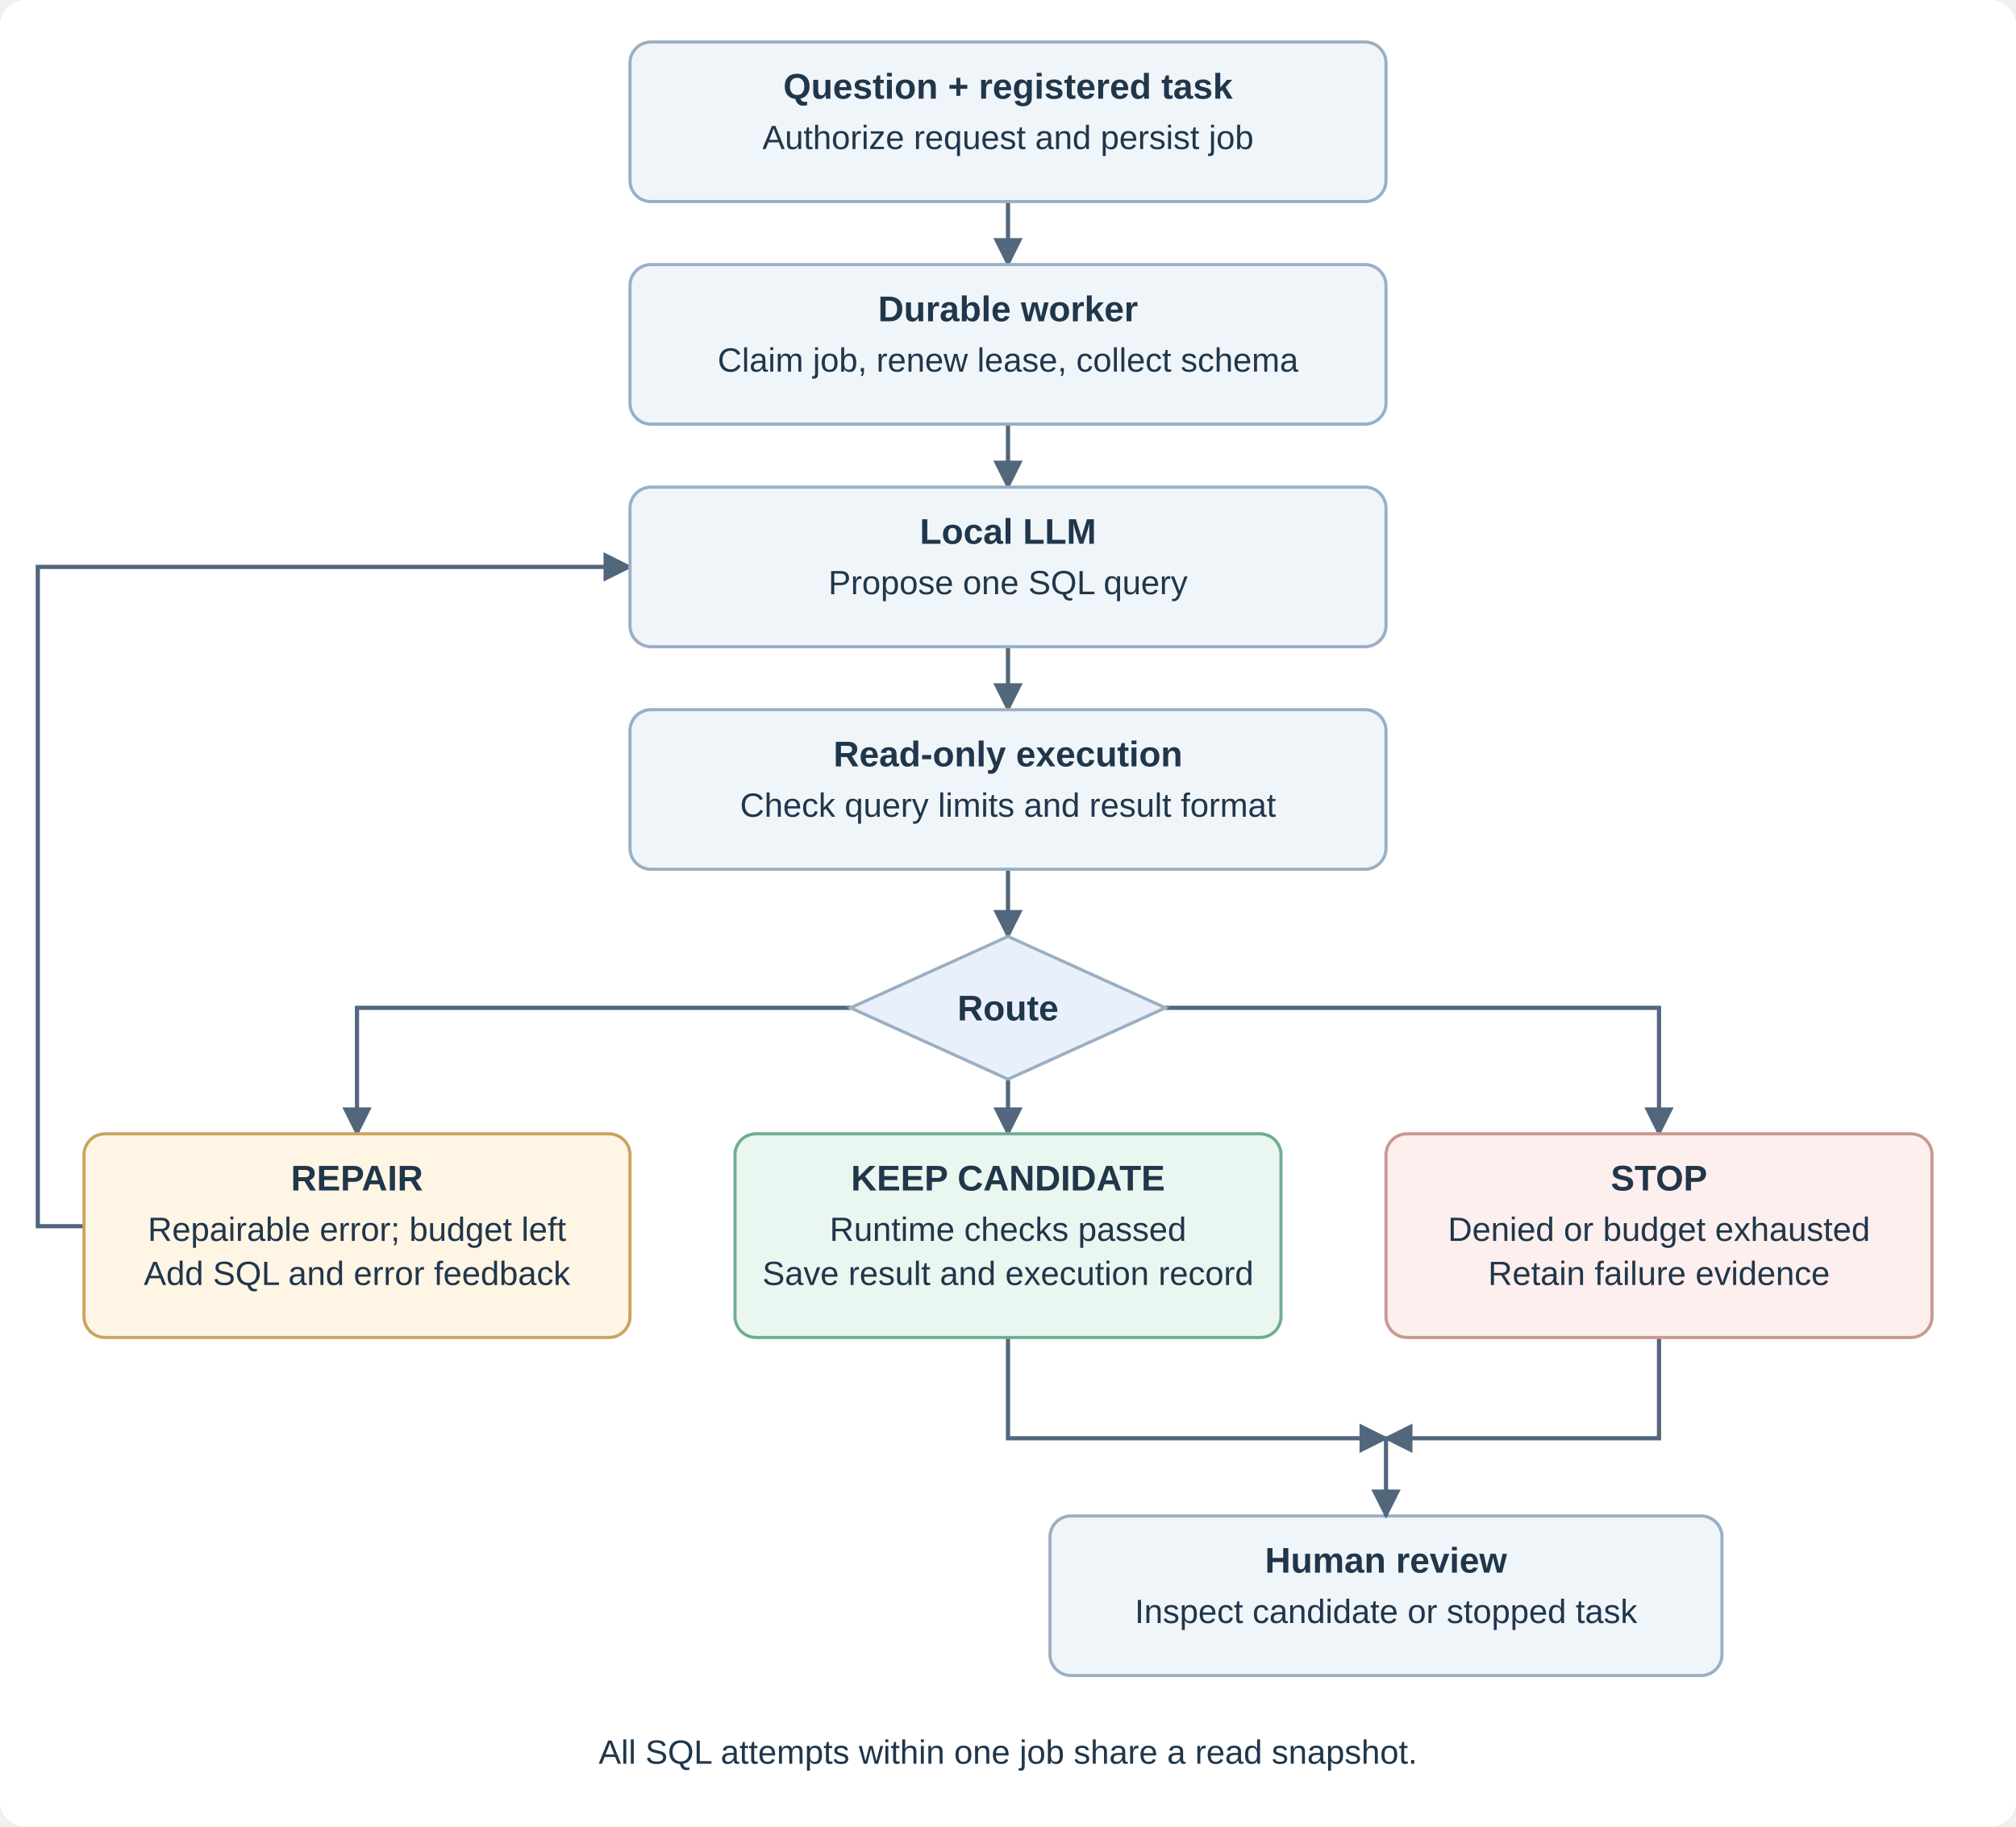
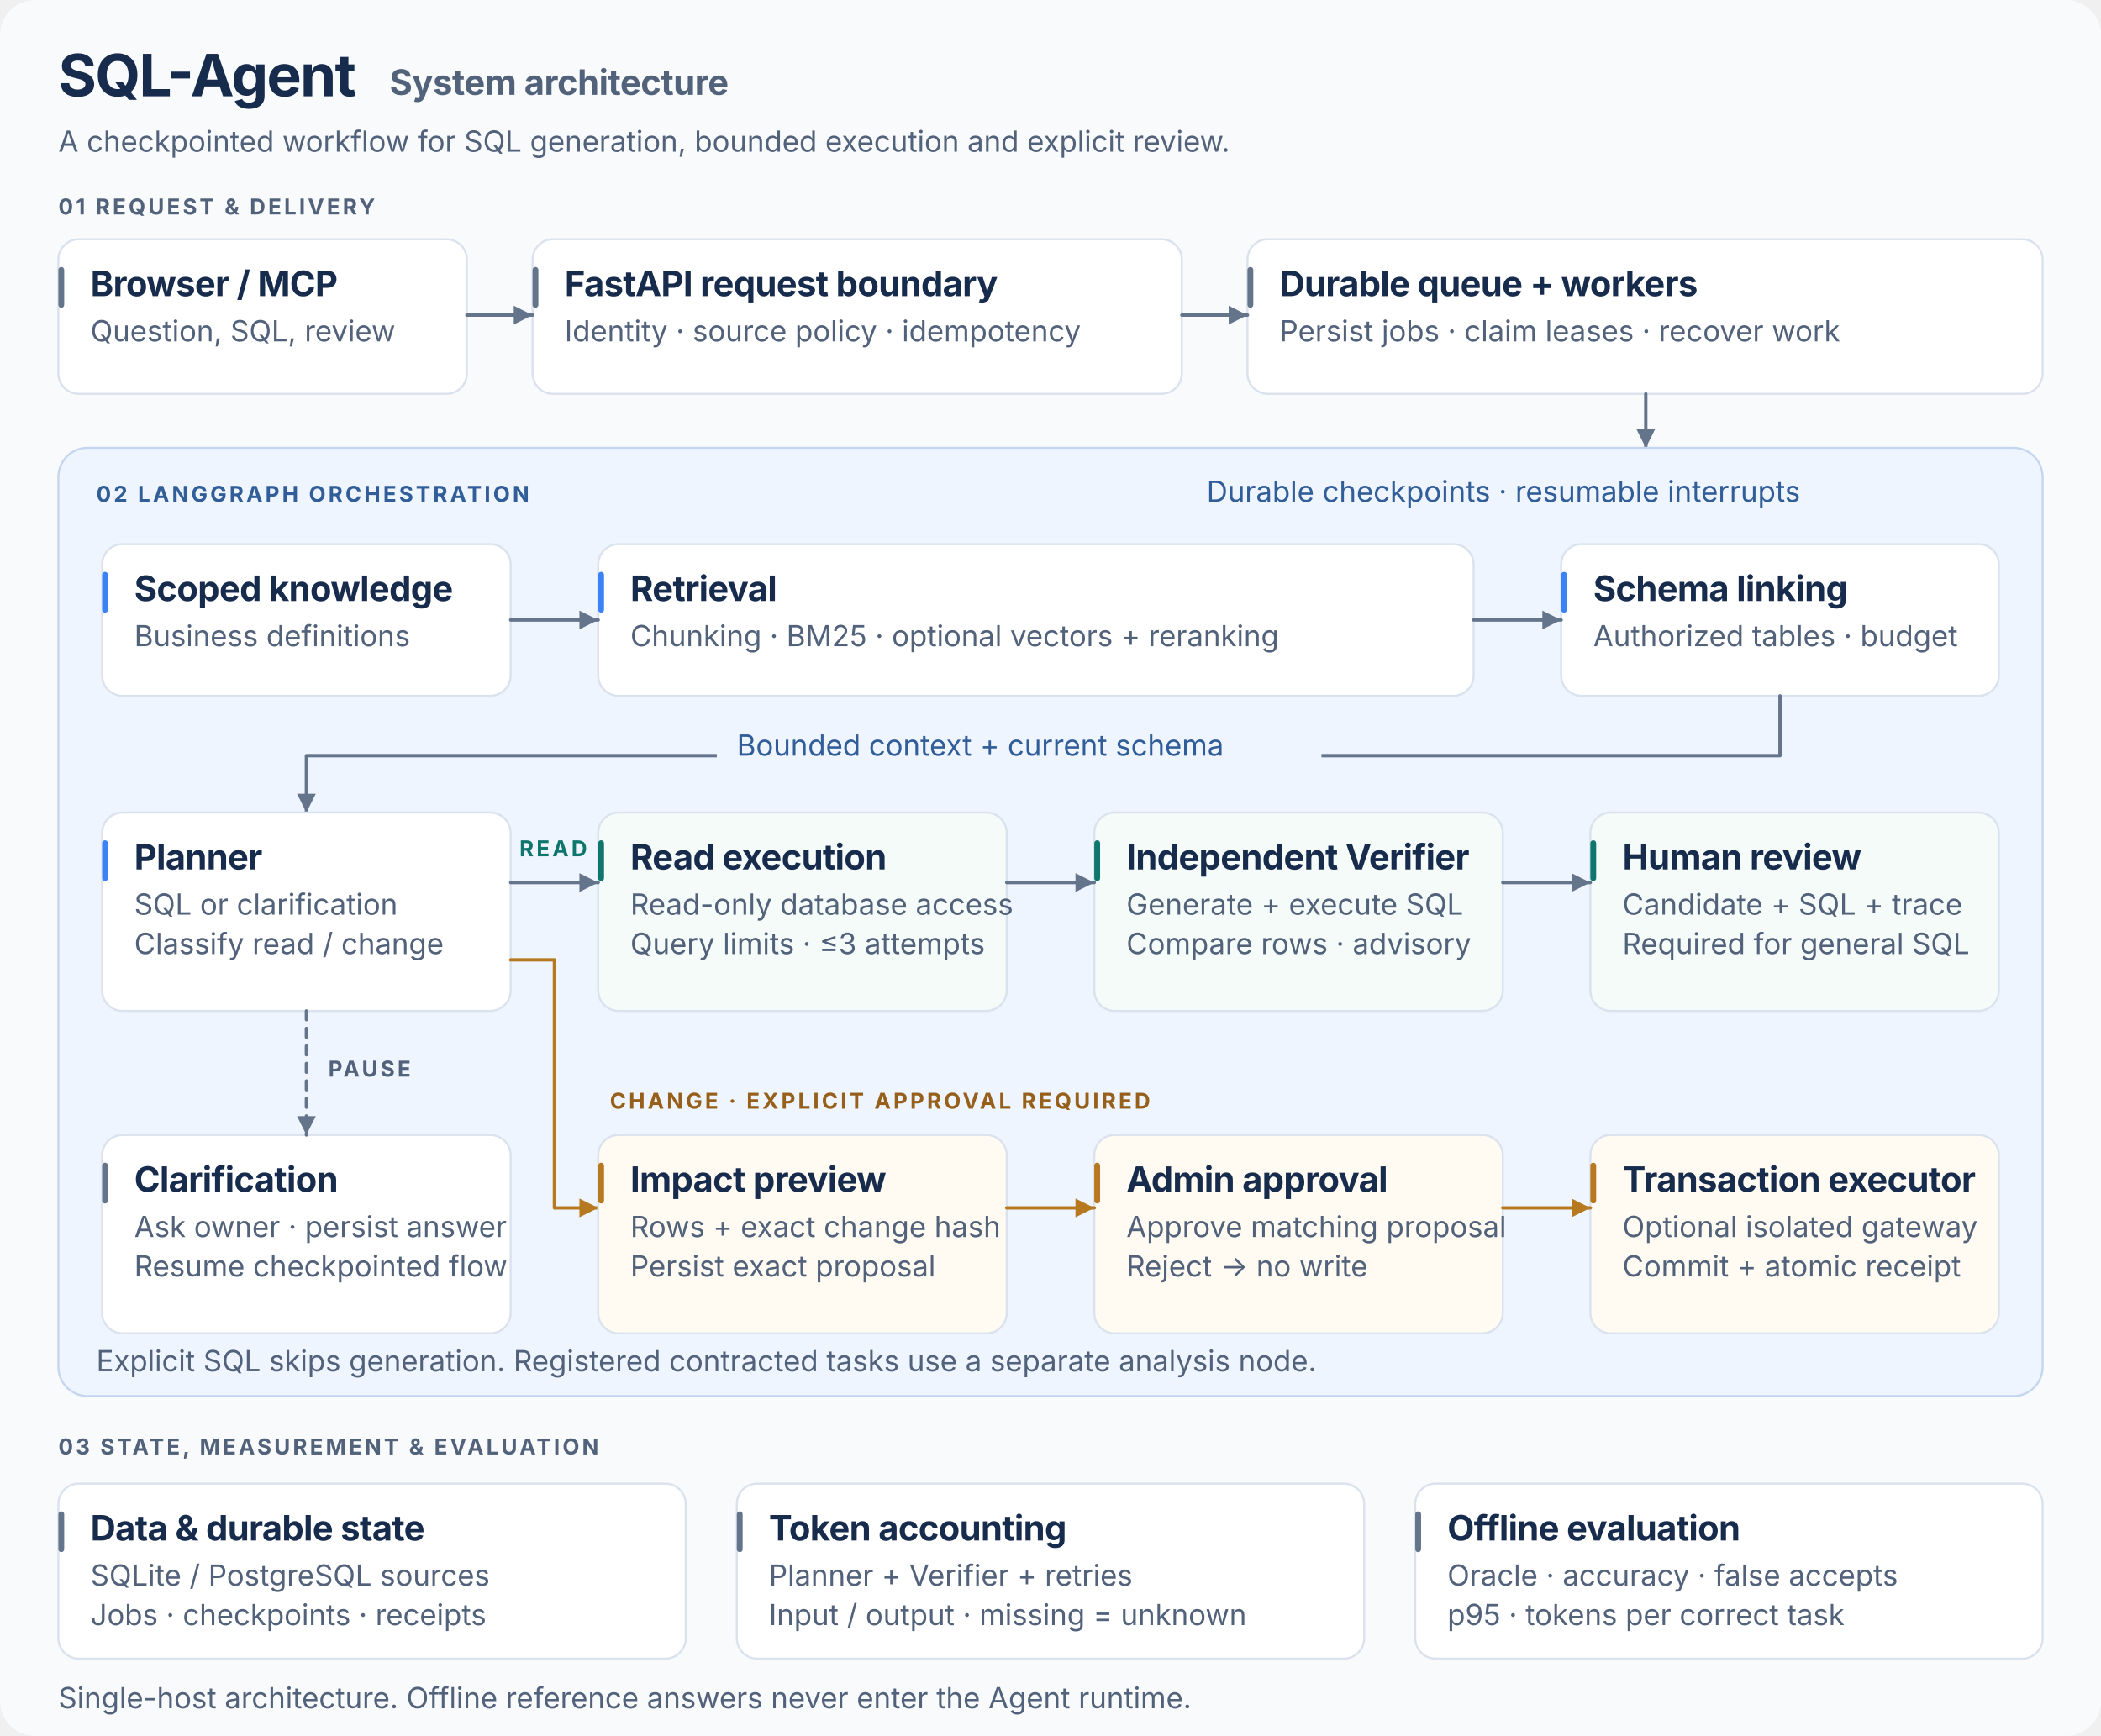
- <svg xmlns="http://www.w3.org/2000/svg" width="960" height="870" viewBox="0 0 960 870" role="img" aria-labelledby="title desc">
+ <svg xmlns="http://www.w3.org/2000/svg" width="1440" height="1190" viewBox="0 0 1440 1190" role="img" aria-labelledby="title desc">
  <defs>
-     <marker id="arrow" viewBox="0 0 10 10" refX="9" refY="5" markerWidth="7" markerHeight="7" orient="auto-start-reverse">
-       <path d="M0 0L10 5L0 10Z" fill="#52677c" />
+     <marker id="arrow" viewBox="0 0 10 10" refX="9" refY="5" markerWidth="7" markerHeight="7" orient="auto">
+       <path d="M 1 1 L 9 5 L 1 9 Z" fill="#64748b" />
+     </marker>
+     <marker id="amber-arrow" viewBox="0 0 10 10" refX="9" refY="5" markerWidth="7" markerHeight="7" orient="auto">
+       <path d="M 1 1 L 9 5 L 1 9 Z" fill="#b7791f" />
    </marker>
  </defs>
-   <style>text{font-family:Arial,Helvetica,sans-serif;font-size:16px;fill:#20364b} .label{font-weight:700;font-size:17px} .edge{fill:none;stroke:#52677c;stroke-width:2;marker-end:url(#arrow)} .node{fill:#f0f5fa;stroke:#9aafc3;stroke-width:1.5} .keep{fill:#eaf7f0;stroke:#70ad8e} .repair{fill:#fff5e5;stroke:#c9a45f} .stop{fill:#fcefed;stroke:#c89991}</style>
-   <rect width="960" height="870" rx="12" fill="#fff" />
-   <path class="edge" d="M480 96V126" />
-   <path class="edge" d="M480 202V232" />
-   <path class="edge" d="M480 308V338" />
-   <path class="edge" d="M480 414V446" />
-   <path class="edge" d="M405 480H170V540" />
-   <path class="edge" d="M480 514V540" />
-   <path class="edge" d="M555 480H790V540" />
-   <path class="edge" d="M40 584H18V270H300" />
-   <path class="edge" d="M480 637V685H660" />
-   <path class="edge" d="M790 637V685H660" />
-   <g>
-     <rect class="node" x="300" y="20" width="360" height="76" rx="10" />
-     <text x="480" y="47" text-anchor="middle" class="label">Question + registered task</text>
-     <text x="480" y="71" text-anchor="middle">Authorize request and persist job</text>
-   </g>
-   <g>
-     <rect class="node" x="300" y="126" width="360" height="76" rx="10" />
-     <text x="480" y="153" text-anchor="middle" class="label">Durable worker</text>
-     <text x="480" y="177" text-anchor="middle">Claim job, renew lease, collect schema</text>
-   </g>
-   <g>
-     <rect class="node" x="300" y="232" width="360" height="76" rx="10" />
-     <text x="480" y="259" text-anchor="middle" class="label">Local LLM</text>
-     <text x="480" y="283" text-anchor="middle">Propose one SQL query</text>
-   </g>
-   <g>
-     <rect class="node" x="300" y="338" width="360" height="76" rx="10" />
-     <text x="480" y="365" text-anchor="middle" class="label">Read-only execution</text>
-     <text x="480" y="389" text-anchor="middle">Check query limits and result format</text>
-   </g>
-   <polygon points="480,446 555,480 480,514 405,480" fill="#eaf0fb" stroke="#9aafc3" stroke-width="1.5" />
-   <text x="480" y="486" text-anchor="middle" class="label">Route</text>
-   <g>
-     <rect class="node repair" x="40" y="540" width="260" height="97" rx="10" />
-     <text x="170" y="567" text-anchor="middle" class="label">REPAIR</text>
-     <text x="170" y="591" text-anchor="middle">Repairable error; budget left</text>
-     <text x="170" y="612" text-anchor="middle">Add SQL and error feedback</text>
-   </g>
-   <g>
-     <rect class="node keep" x="350" y="540" width="260" height="97" rx="10" />
-     <text x="480" y="567" text-anchor="middle" class="label">KEEP CANDIDATE</text>
-     <text x="480" y="591" text-anchor="middle">Runtime checks passed</text>
-     <text x="480" y="612" text-anchor="middle">Save result and execution record</text>
-   </g>
-   <g>
-     <rect class="node stop" x="660" y="540" width="260" height="97" rx="10" />
-     <text x="790" y="567" text-anchor="middle" class="label">STOP</text>
-     <text x="790" y="591" text-anchor="middle">Denied or budget exhausted</text>
-     <text x="790" y="612" text-anchor="middle">Retain failure evidence</text>
-   </g>
-   <g>
-     <rect class="node" x="500" y="722" width="320" height="76" rx="10" />
-     <text x="660" y="749" text-anchor="middle" class="label">Human review</text>
-     <text x="660" y="773" text-anchor="middle">Inspect candidate or stopped task</text>
-   </g>
-   <path class="edge" d="M660 685V722" />
-   <text x="480" y="840" text-anchor="middle">All SQL attempts within one job share a read snapshot.</text>
+   <style>
+  text {font-family:Inter,-apple-system,BlinkMacSystemFont,"Segoe UI",Arial,sans-serif;fill:#172b4d}
+  .title {font-size:40px;font-weight:750;letter-spacing:-1px}
+  .section {font-size:24px;font-weight:700;letter-spacing:-.25px}
+  .body {font-size:20px;fill:#52627a}
+  .eyebrow {font-size:15px;font-weight:700;letter-spacing:1.8px;fill:#52627a}
+  .card-title {font-size:24px;font-weight:650;letter-spacing:-.35px}
+  .edge {fill:none;stroke:#64748b;stroke-width:2.3;stroke-linecap:round;stroke-linejoin:round;marker-end:url(#arrow)}
+  .change {fill:none;stroke:#b7791f;stroke-width:2.3;stroke-linecap:round;stroke-linejoin:round;marker-end:url(#amber-arrow)}
+ </style>
+   <rect width="1440" height="1190" rx="24" fill="#f8fafc" />
+   <text x="40" y="66" class="title">SQL-Agent</text>
+   <text x="267" y="65" class="section" style="fill:#52627a">System architecture</text>
+   <text x="40" y="104" class="body">A checkpointed workflow for SQL generation, bounded execution and explicit review.</text>
+   <text x="40" y="147" class="eyebrow">01   REQUEST &amp; DELIVERY</text>
+   <rect x="40" y="164" width="280" height="106" rx="14" fill="#ffffff" stroke="#d9e2ed" stroke-width="1.4" />
+   <rect x="40" y="183" width="4" height="28" rx="2" fill="#64748b" />
+   <text x="62" y="203" class="card-title">Browser / MCP</text>
+   <text x="62" y="234" class="body">Question, SQL, review</text>
+   <rect x="365" y="164" width="445" height="106" rx="14" fill="#ffffff" stroke="#d9e2ed" stroke-width="1.4" />
+   <rect x="365" y="183" width="4" height="28" rx="2" fill="#64748b" />
+   <text x="387" y="203" class="card-title">FastAPI request boundary</text>
+   <text x="387" y="234" class="body">Identity · source policy · idempotency</text>
+   <rect x="855" y="164" width="545" height="106" rx="14" fill="#ffffff" stroke="#d9e2ed" stroke-width="1.4" />
+   <rect x="855" y="183" width="4" height="28" rx="2" fill="#64748b" />
+   <text x="877" y="203" class="card-title">Durable queue + workers</text>
+   <text x="877" y="234" class="body">Persist jobs · claim leases · recover work</text>
+   <path d="M 320 216 H 365" class="edge" />
+   <path d="M 810 216 H 855" class="edge" />
+   <path d="M 1128 270 V 307" class="edge" />
+   <rect x="40" y="307" width="1360" height="650" rx="20" fill="#eff5ff" stroke="#c4d5f0" stroke-width="1.4" />
+   <text x="66" y="344" class="eyebrow" style="fill:#315d98">02   LANGGRAPH ORCHESTRATION</text>
+   <text x="827" y="344" class="body" style="fill:#315d98">Durable checkpoints · resumable interrupts</text>
+   <rect x="70" y="373" width="280" height="104" rx="14" fill="#ffffff" stroke="#d9e2ed" stroke-width="1.4" />
+   <rect x="70" y="392" width="4" height="28" rx="2" fill="#3b82f6" />
+   <text x="92" y="412" class="card-title">Scoped knowledge</text>
+   <text x="92" y="443" class="body">Business definitions</text>
+   <rect x="410" y="373" width="600" height="104" rx="14" fill="#ffffff" stroke="#d9e2ed" stroke-width="1.4" />
+   <rect x="410" y="392" width="4" height="28" rx="2" fill="#3b82f6" />
+   <text x="432" y="412" class="card-title">Retrieval</text>
+   <text x="432" y="443" class="body">Chunking · BM25 · optional vectors + reranking</text>
+   <rect x="1070" y="373" width="300" height="104" rx="14" fill="#ffffff" stroke="#d9e2ed" stroke-width="1.4" />
+   <rect x="1070" y="392" width="4" height="28" rx="2" fill="#3b82f6" />
+   <text x="1092" y="412" class="card-title">Schema linking</text>
+   <text x="1092" y="443" class="body">Authorized tables · budget</text>
+   <path d="M 350 425 H 410" class="edge" />
+   <path d="M 1010 425 H 1070" class="edge" />
+   <path d="M 1220 477 V 518 H 210 V 557" class="edge" />
+   <rect x="492" y="494" width="413" height="34" rx="0" fill="#eff5ff" stroke="#eff5ff" stroke-width="1.4" />
+   <text x="505" y="518" class="body" style="fill:#315d98">Bounded context + current schema</text>
+   <rect x="70" y="557" width="280" height="136" rx="14" fill="#ffffff" stroke="#d9e2ed" stroke-width="1.4" />
+   <rect x="70" y="576" width="4" height="28" rx="2" fill="#3b82f6" />
+   <text x="92" y="596" class="card-title">Planner</text>
+   <text x="92" y="627" class="body">SQL or clarification</text>
+   <text x="92" y="654" class="body">Classify read / change</text>
+   <rect x="410" y="557" width="280" height="136" rx="14" fill="#f5fbf9" stroke="#d9e2ed" stroke-width="1.4" />
+   <rect x="410" y="576" width="4" height="28" rx="2" fill="#0f766e" />
+   <text x="432" y="596" class="card-title">Read execution</text>
+   <text x="432" y="627" class="body">Read-only database access</text>
+   <text x="432" y="654" class="body">Query limits · ≤3 attempts</text>
+   <rect x="750" y="557" width="280" height="136" rx="14" fill="#f5fbf9" stroke="#d9e2ed" stroke-width="1.4" />
+   <rect x="750" y="576" width="4" height="28" rx="2" fill="#0f766e" />
+   <text x="772" y="596" class="card-title">Independent Verifier</text>
+   <text x="772" y="627" class="body">Generate + execute SQL</text>
+   <text x="772" y="654" class="body">Compare rows · advisory</text>
+   <rect x="1090" y="557" width="280" height="136" rx="14" fill="#f5fbf9" stroke="#d9e2ed" stroke-width="1.4" />
+   <rect x="1090" y="576" width="4" height="28" rx="2" fill="#0f766e" />
+   <text x="1112" y="596" class="card-title">Human review</text>
+   <text x="1112" y="627" class="body">Candidate + SQL + trace</text>
+   <text x="1112" y="654" class="body">Required for general SQL</text>
+   <path d="M 350 605 H 410" class="edge" />
+   <path d="M 690 605 H 750" class="edge" />
+   <path d="M 1030 605 H 1090" class="edge" />
+   <text x="356" y="587" class="eyebrow" style="fill:#0f766e">READ</text>
+   <path d="M 350 658 H 380 V 828 H 410" class="change" />
+   <text x="418" y="760" class="eyebrow" style="fill:#96601b">CHANGE · EXPLICIT APPROVAL REQUIRED</text>
+   <rect x="410" y="778" width="280" height="136" rx="14" fill="#fffbf3" stroke="#d9e2ed" stroke-width="1.4" />
+   <rect x="410" y="797" width="4" height="28" rx="2" fill="#b7791f" />
+   <text x="432" y="817" class="card-title">Impact preview</text>
+   <text x="432" y="848" class="body">Rows + exact change hash</text>
+   <text x="432" y="875" class="body">Persist exact proposal</text>
+   <rect x="750" y="778" width="280" height="136" rx="14" fill="#fffbf3" stroke="#d9e2ed" stroke-width="1.4" />
+   <rect x="750" y="797" width="4" height="28" rx="2" fill="#b7791f" />
+   <text x="772" y="817" class="card-title">Admin approval</text>
+   <text x="772" y="848" class="body">Approve matching proposal</text>
+   <text x="772" y="875" class="body">Reject → no write</text>
+   <rect x="1090" y="778" width="280" height="136" rx="14" fill="#fffbf3" stroke="#d9e2ed" stroke-width="1.4" />
+   <rect x="1090" y="797" width="4" height="28" rx="2" fill="#b7791f" />
+   <text x="1112" y="817" class="card-title">Transaction executor</text>
+   <text x="1112" y="848" class="body">Optional isolated gateway</text>
+   <text x="1112" y="875" class="body">Commit + atomic receipt</text>
+   <path d="M 690 828 H 750" class="change" />
+   <path d="M 1030 828 H 1090" class="change" />
+   <rect x="70" y="778" width="280" height="136" rx="14" fill="#ffffff" stroke="#d9e2ed" stroke-width="1.4" />
+   <rect x="70" y="797" width="4" height="28" rx="2" fill="#64748b" />
+   <text x="92" y="817" class="card-title">Clarification</text>
+   <text x="92" y="848" class="body">Ask owner · persist answer</text>
+   <text x="92" y="875" class="body">Resume checkpointed flow</text>
+   <path d="M 210 693 V 778" class="edge" stroke-dasharray="6 6" />
+   <text x="225" y="738" class="eyebrow">PAUSE</text>
+   <text x="66" y="940" class="body" style="fill:#52627a">Explicit SQL skips generation. Registered contracted tasks use a separate analysis node.</text>
+   <text x="40" y="997" class="eyebrow">03   STATE, MEASUREMENT &amp; EVALUATION</text>
+   <rect x="40" y="1017" width="430" height="120" rx="14" fill="#ffffff" stroke="#d9e2ed" stroke-width="1.4" />
+   <rect x="40" y="1036" width="4" height="28" rx="2" fill="#64748b" />
+   <text x="62" y="1056" class="card-title">Data &amp; durable state</text>
+   <text x="62" y="1087" class="body">SQLite / PostgreSQL sources</text>
+   <text x="62" y="1114" class="body">Jobs · checkpoints · receipts</text>
+   <rect x="505" y="1017" width="430" height="120" rx="14" fill="#ffffff" stroke="#d9e2ed" stroke-width="1.4" />
+   <rect x="505" y="1036" width="4" height="28" rx="2" fill="#64748b" />
+   <text x="527" y="1056" class="card-title">Token accounting</text>
+   <text x="527" y="1087" class="body">Planner + Verifier + retries</text>
+   <text x="527" y="1114" class="body">Input / output · missing = unknown</text>
+   <rect x="970" y="1017" width="430" height="120" rx="14" fill="#ffffff" stroke="#d9e2ed" stroke-width="1.4" />
+   <rect x="970" y="1036" width="4" height="28" rx="2" fill="#64748b" />
+   <text x="992" y="1056" class="card-title">Offline evaluation</text>
+   <text x="992" y="1087" class="body">Oracle · accuracy · false accepts</text>
+   <text x="992" y="1114" class="body">p95 · tokens per correct task</text>
+   <text x="40" y="1171" class="body">Single-host architecture. Offline reference answers never enter the Agent runtime.</text>
</svg>
